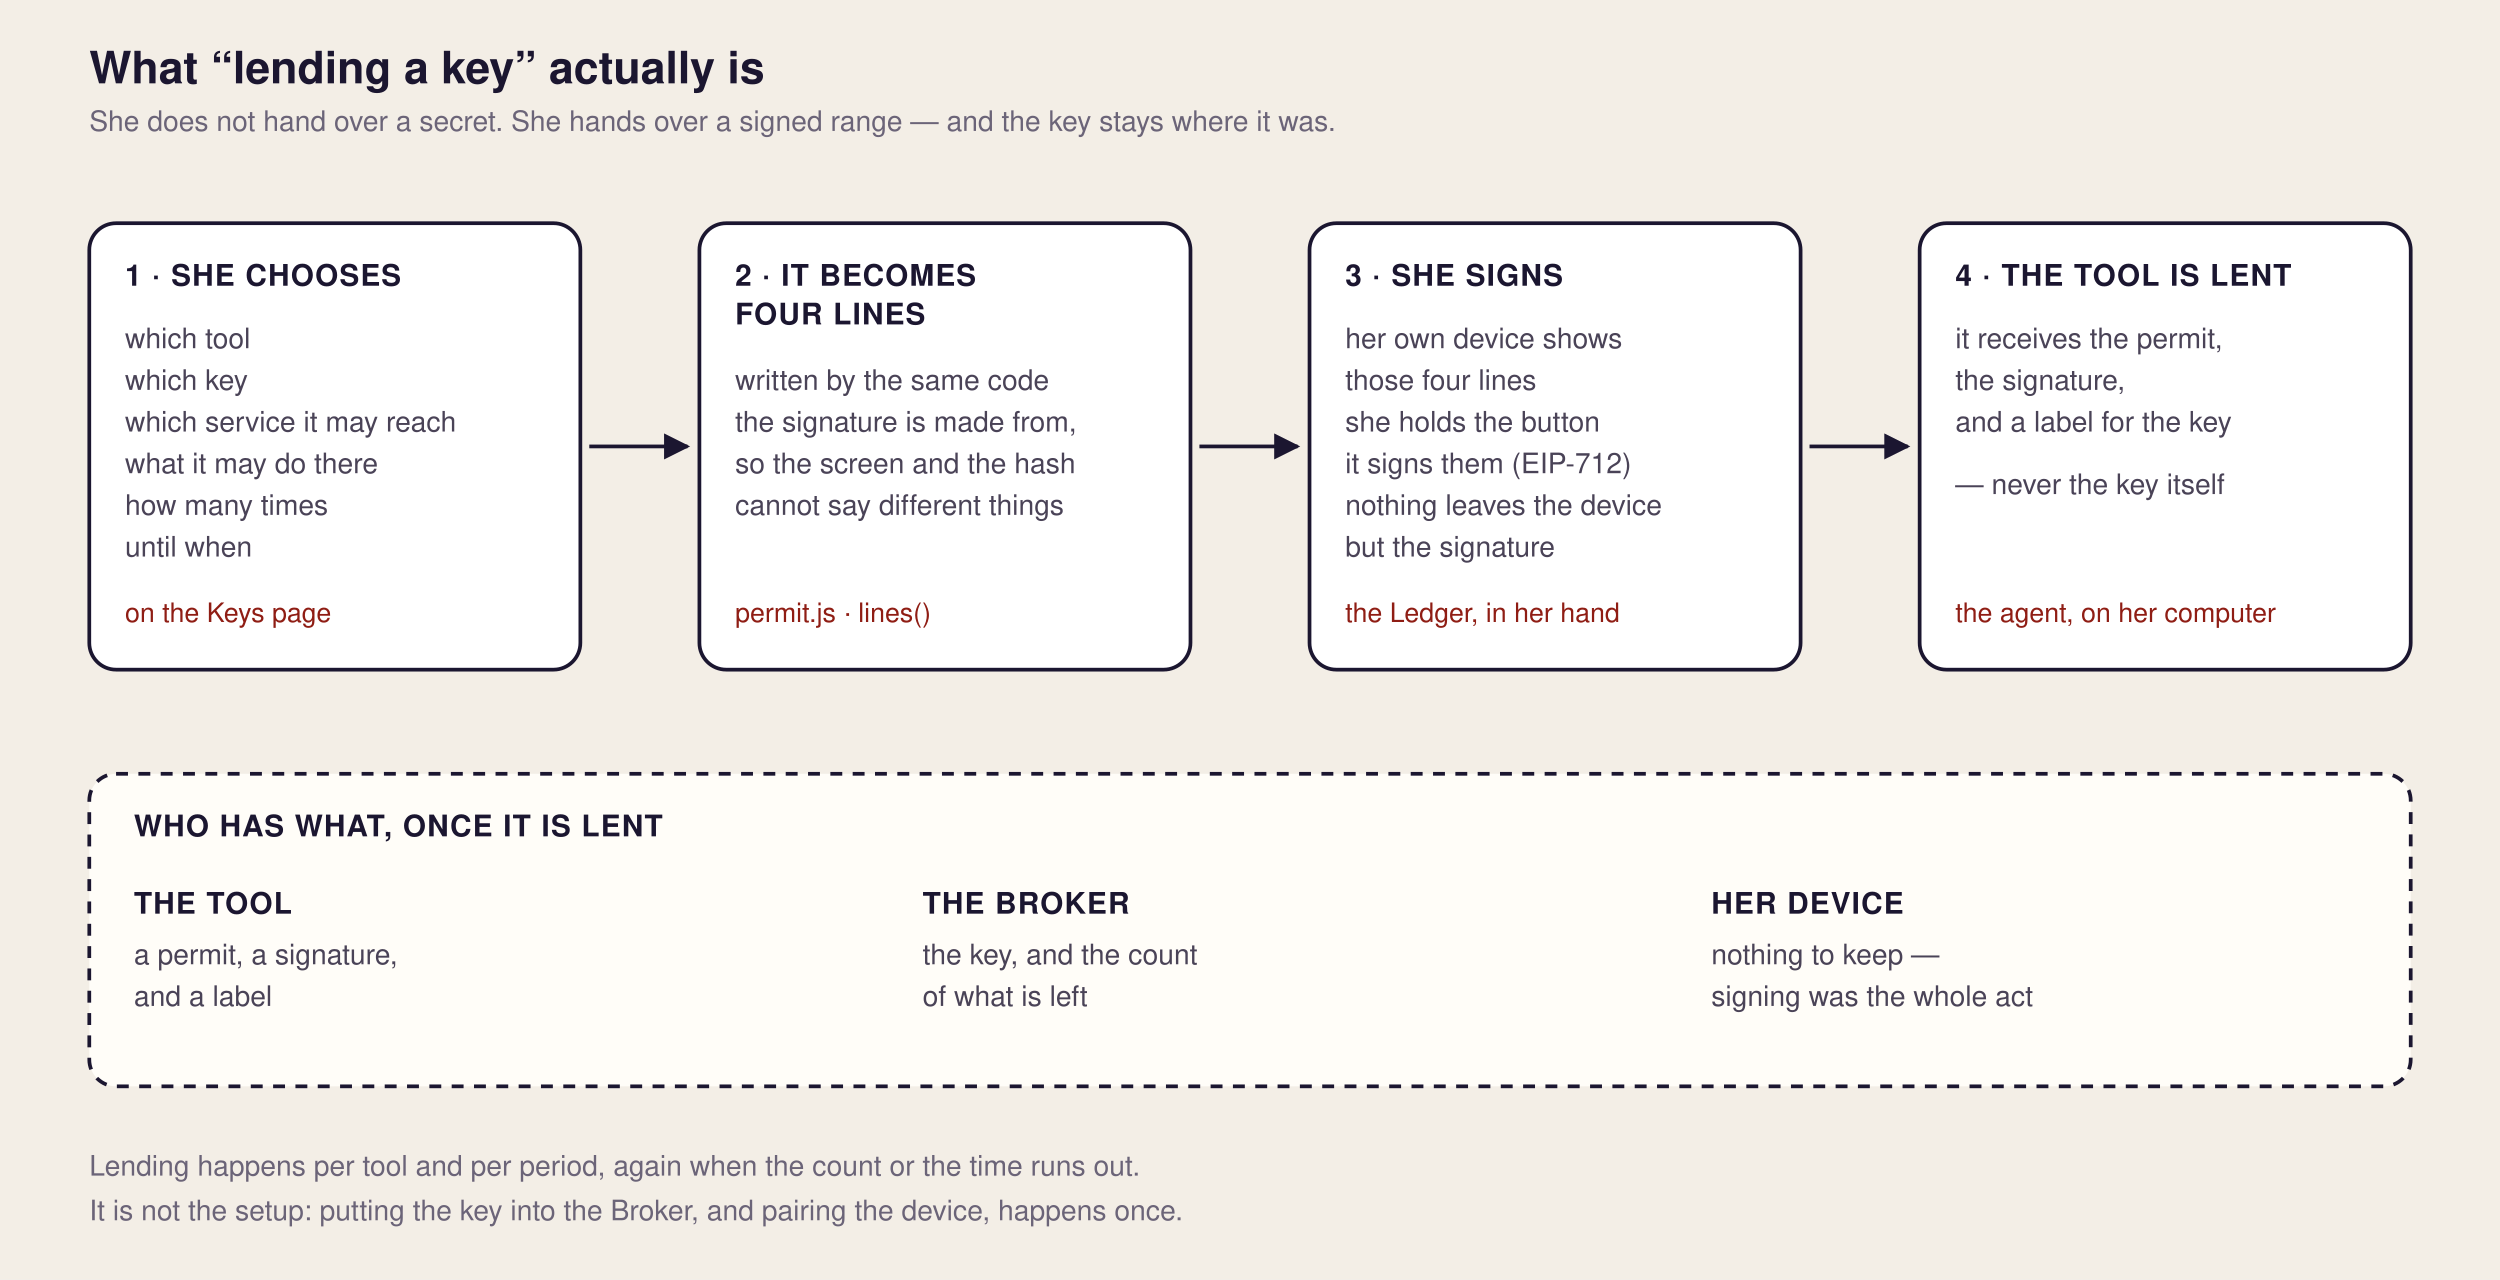
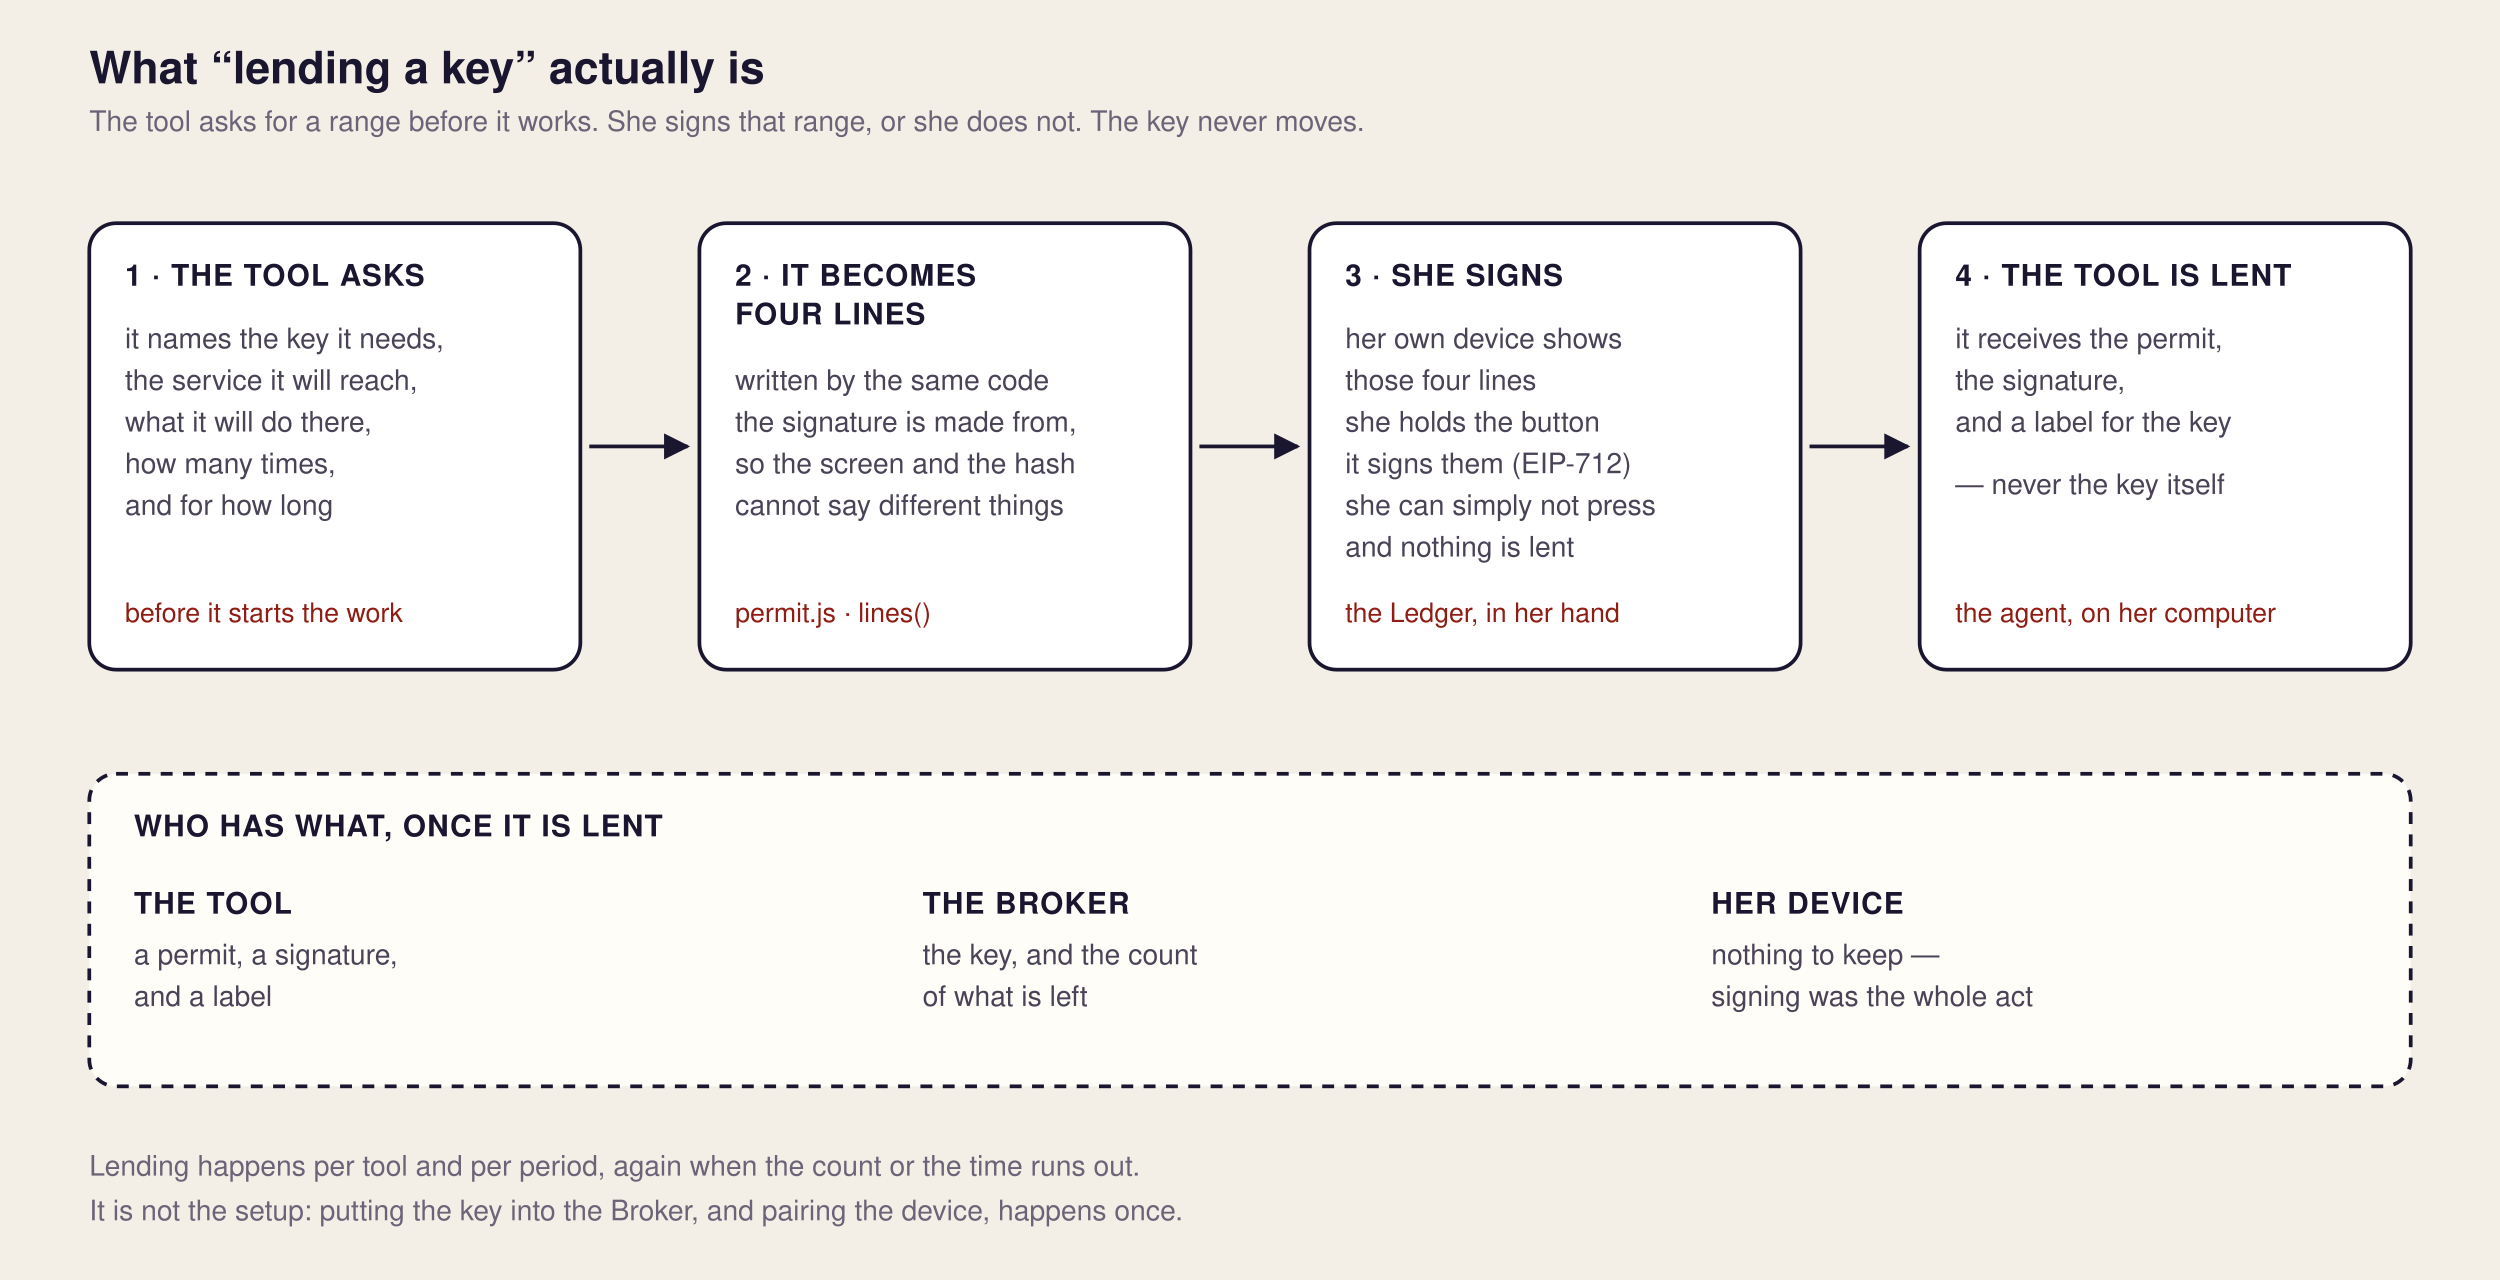
<svg xmlns="http://www.w3.org/2000/svg" viewBox="0 0 1680 860" width="1680" height="860" font-family="Figtree, Helvetica, Arial, sans-serif">
  <defs>
    <marker id="a" viewBox="0 0 10 10" refX="9" refY="5" markerWidth="7" markerHeight="7" orient="auto-start-reverse">
      <path d="M0 0 10 5 0 10z" fill="#1b1630" />
    </marker>
  </defs>
  <style>
    .bx{fill:#fff;stroke:#1b1630;stroke-width:2.5}
    .h{font-size:20px;font-weight:700;fill:#1b1630;letter-spacing:.04em}
    .t{font-size:19px;fill:#4a4357}
    .n{font-size:17px;font-weight:700;fill:#fff}
    .ttl{font-size:30px;font-weight:700;fill:#1b1630}
    .sub{font-size:19px;fill:#6b6478}
    .cap{font-size:18px;fill:#8f1d14}
  </style>
  <rect width="1680" height="860" fill="#F3EEE6" />
  <text class="ttl" x="60" y="56">What “lending a key” actually is</text>
-   <text class="sub" x="60" y="88">She does not hand over a secret. She hands over a signed range — and the key stays where it was.</text>
+   <text class="sub" x="60" y="88">The tool asks for a range before it works. She signs that range, or she does not. The key never moves.</text>
  <rect class="bx" x="60" y="150" width="330" height="300" rx="18" />
-   <text class="h" x="84" y="192">1 · SHE CHOOSES</text>
-   <text class="t" x="84" y="234">which tool</text>
-   <text class="t" x="84" y="262">which key</text>
-   <text class="t" x="84" y="290">which service it may reach</text>
-   <text class="t" x="84" y="318">what it may do there</text>
-   <text class="t" x="84" y="346">how many times</text>
-   <text class="t" x="84" y="374">until when</text>
-   <text class="cap" x="84" y="418">on the Keys page</text>
+   <text class="h" x="84" y="192">1 · THE TOOL ASKS</text>
+   <text class="t" x="84" y="234">it names the key it needs,</text>
+   <text class="t" x="84" y="262">the service it will reach,</text>
+   <text class="t" x="84" y="290">what it will do there,</text>
+   <text class="t" x="84" y="318">how many times,</text>
+   <text class="t" x="84" y="346">and for how long</text>
+   <text class="cap" x="84" y="418">before it starts the work</text>
  <rect class="bx" x="470" y="150" width="330" height="300" rx="18" />
  <text class="h" x="494" y="192">2 · IT BECOMES</text>
  <text class="h" x="494" y="218">FOUR LINES</text>
  <text class="t" x="494" y="262">written by the same code</text>
  <text class="t" x="494" y="290">the signature is made from,</text>
  <text class="t" x="494" y="318">so the screen and the hash</text>
  <text class="t" x="494" y="346">cannot say different things</text>
  <text class="cap" x="494" y="418">permit.js · lines()</text>
  <rect class="bx" x="880" y="150" width="330" height="300" rx="18" fill="#FFF4EA" />
  <text class="h" x="904" y="192">3 · SHE SIGNS</text>
  <text class="t" x="904" y="234">her own device shows</text>
  <text class="t" x="904" y="262">those four lines</text>
  <text class="t" x="904" y="290">she holds the button</text>
  <text class="t" x="904" y="318">it signs them (EIP-712)</text>
-   <text class="t" x="904" y="346">nothing leaves the device</text>
-   <text class="t" x="904" y="374">but the signature</text>
+   <text class="t" x="904" y="346">she can simply not press</text>
+   <text class="t" x="904" y="374">and nothing is lent</text>
  <text class="cap" x="904" y="418">the Ledger, in her hand</text>
  <rect class="bx" x="1290" y="150" width="330" height="300" rx="18" />
  <text class="h" x="1314" y="192">4 · THE TOOL IS LENT</text>
  <text class="t" x="1314" y="234">it receives the permit,</text>
  <text class="t" x="1314" y="262">the signature,</text>
  <text class="t" x="1314" y="290">and a label for the key</text>
  <text class="t" x="1314" y="332" fill="#8f1d14">— never the key itself</text>
  <text class="cap" x="1314" y="418">the agent, on her computer</text>
  <path d="M396 300 L462 300" stroke="#1b1630" stroke-width="2.5" fill="none" marker-end="url(#a)" />
  <path d="M806 300 L872 300" stroke="#1b1630" stroke-width="2.5" fill="none" marker-end="url(#a)" />
  <path d="M1216 300 L1282 300" stroke="#1b1630" stroke-width="2.5" fill="none" marker-end="url(#a)" />
  <rect x="60" y="520" width="1560" height="210" rx="18" fill="#fffdf8" stroke="#1b1630" stroke-width="2.5" stroke-dasharray="8 7" />
  <text class="h" x="90" y="562">WHO HAS WHAT, ONCE IT IS LENT</text>
  <text class="h" x="90" y="614">THE TOOL</text>
  <text class="t" x="90" y="648">a permit, a signature,</text>
  <text class="t" x="90" y="676">and a label</text>
  <text class="h" x="620" y="614">THE BROKER</text>
  <text class="t" x="620" y="648">the key, and the count</text>
  <text class="t" x="620" y="676">of what is left</text>
  <text class="h" x="1150" y="614">HER DEVICE</text>
  <text class="t" x="1150" y="648">nothing to keep —</text>
  <text class="t" x="1150" y="676">signing was the whole act</text>
  <text class="sub" x="60" y="790">Lending happens per tool and per period, again when the count or the time runs out.</text>
  <text class="sub" x="60" y="820">It is not the setup: putting the key into the Broker, and pairing the device, happens once.</text>
</svg>
